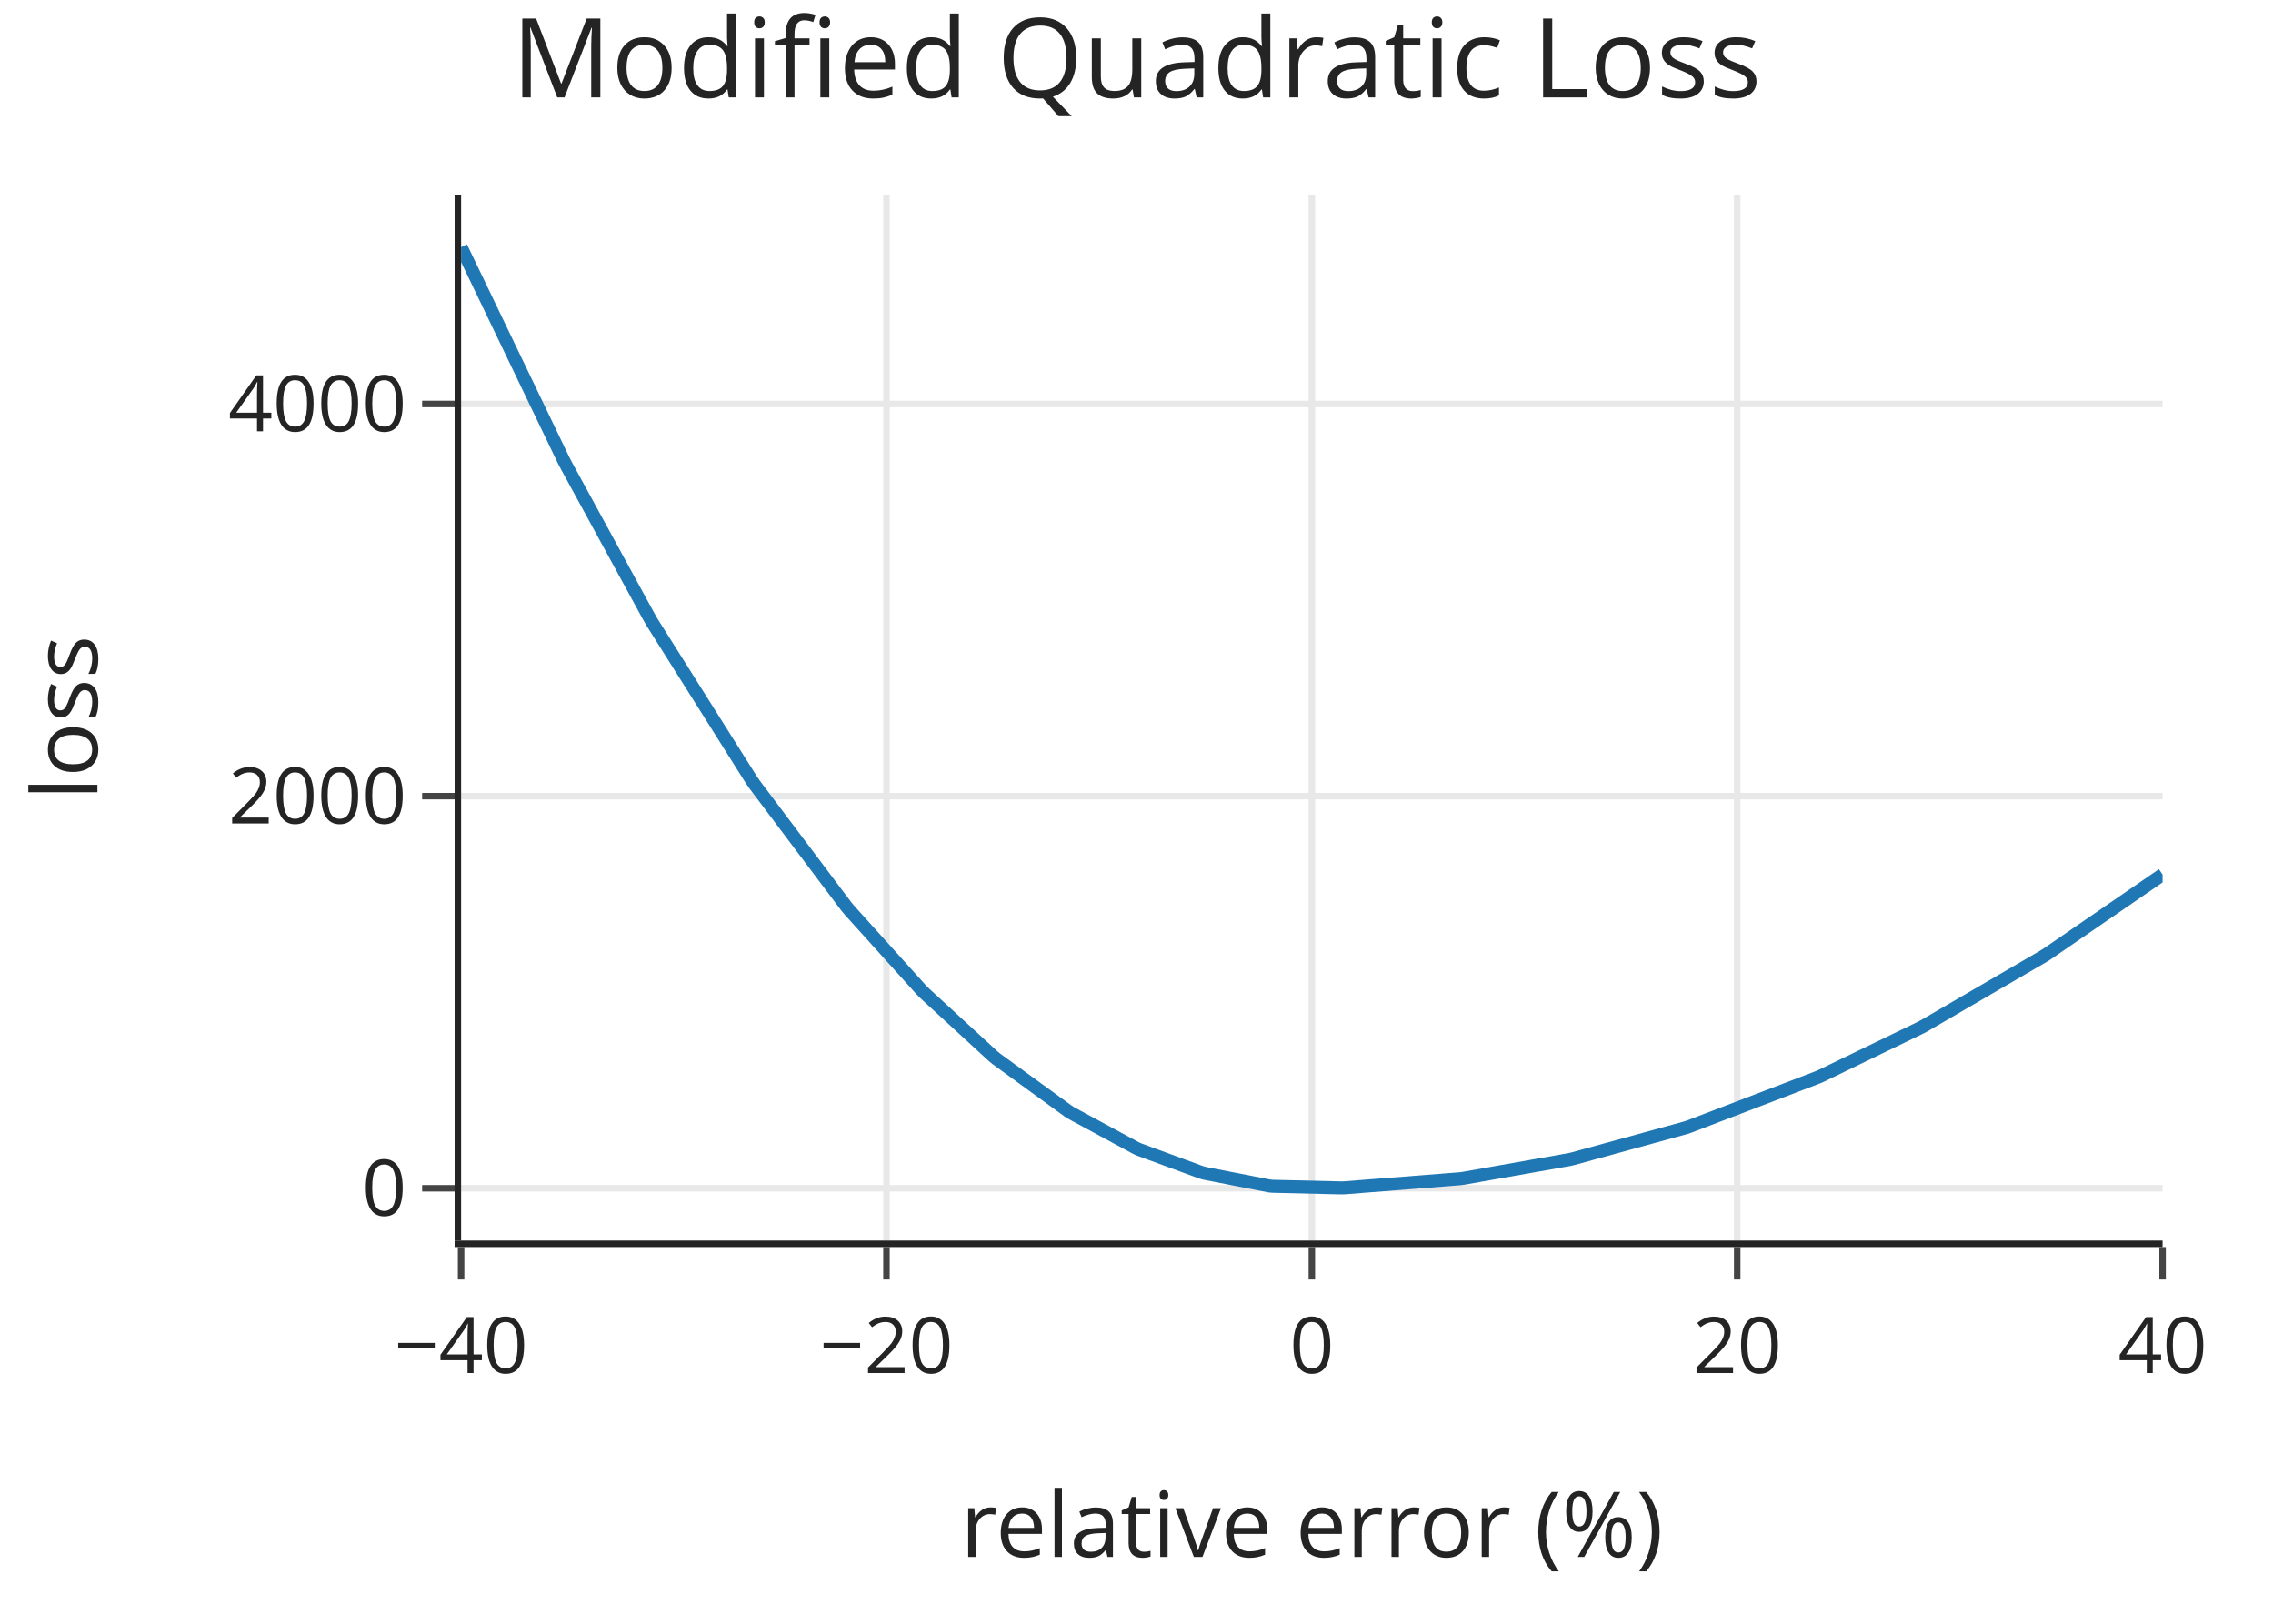
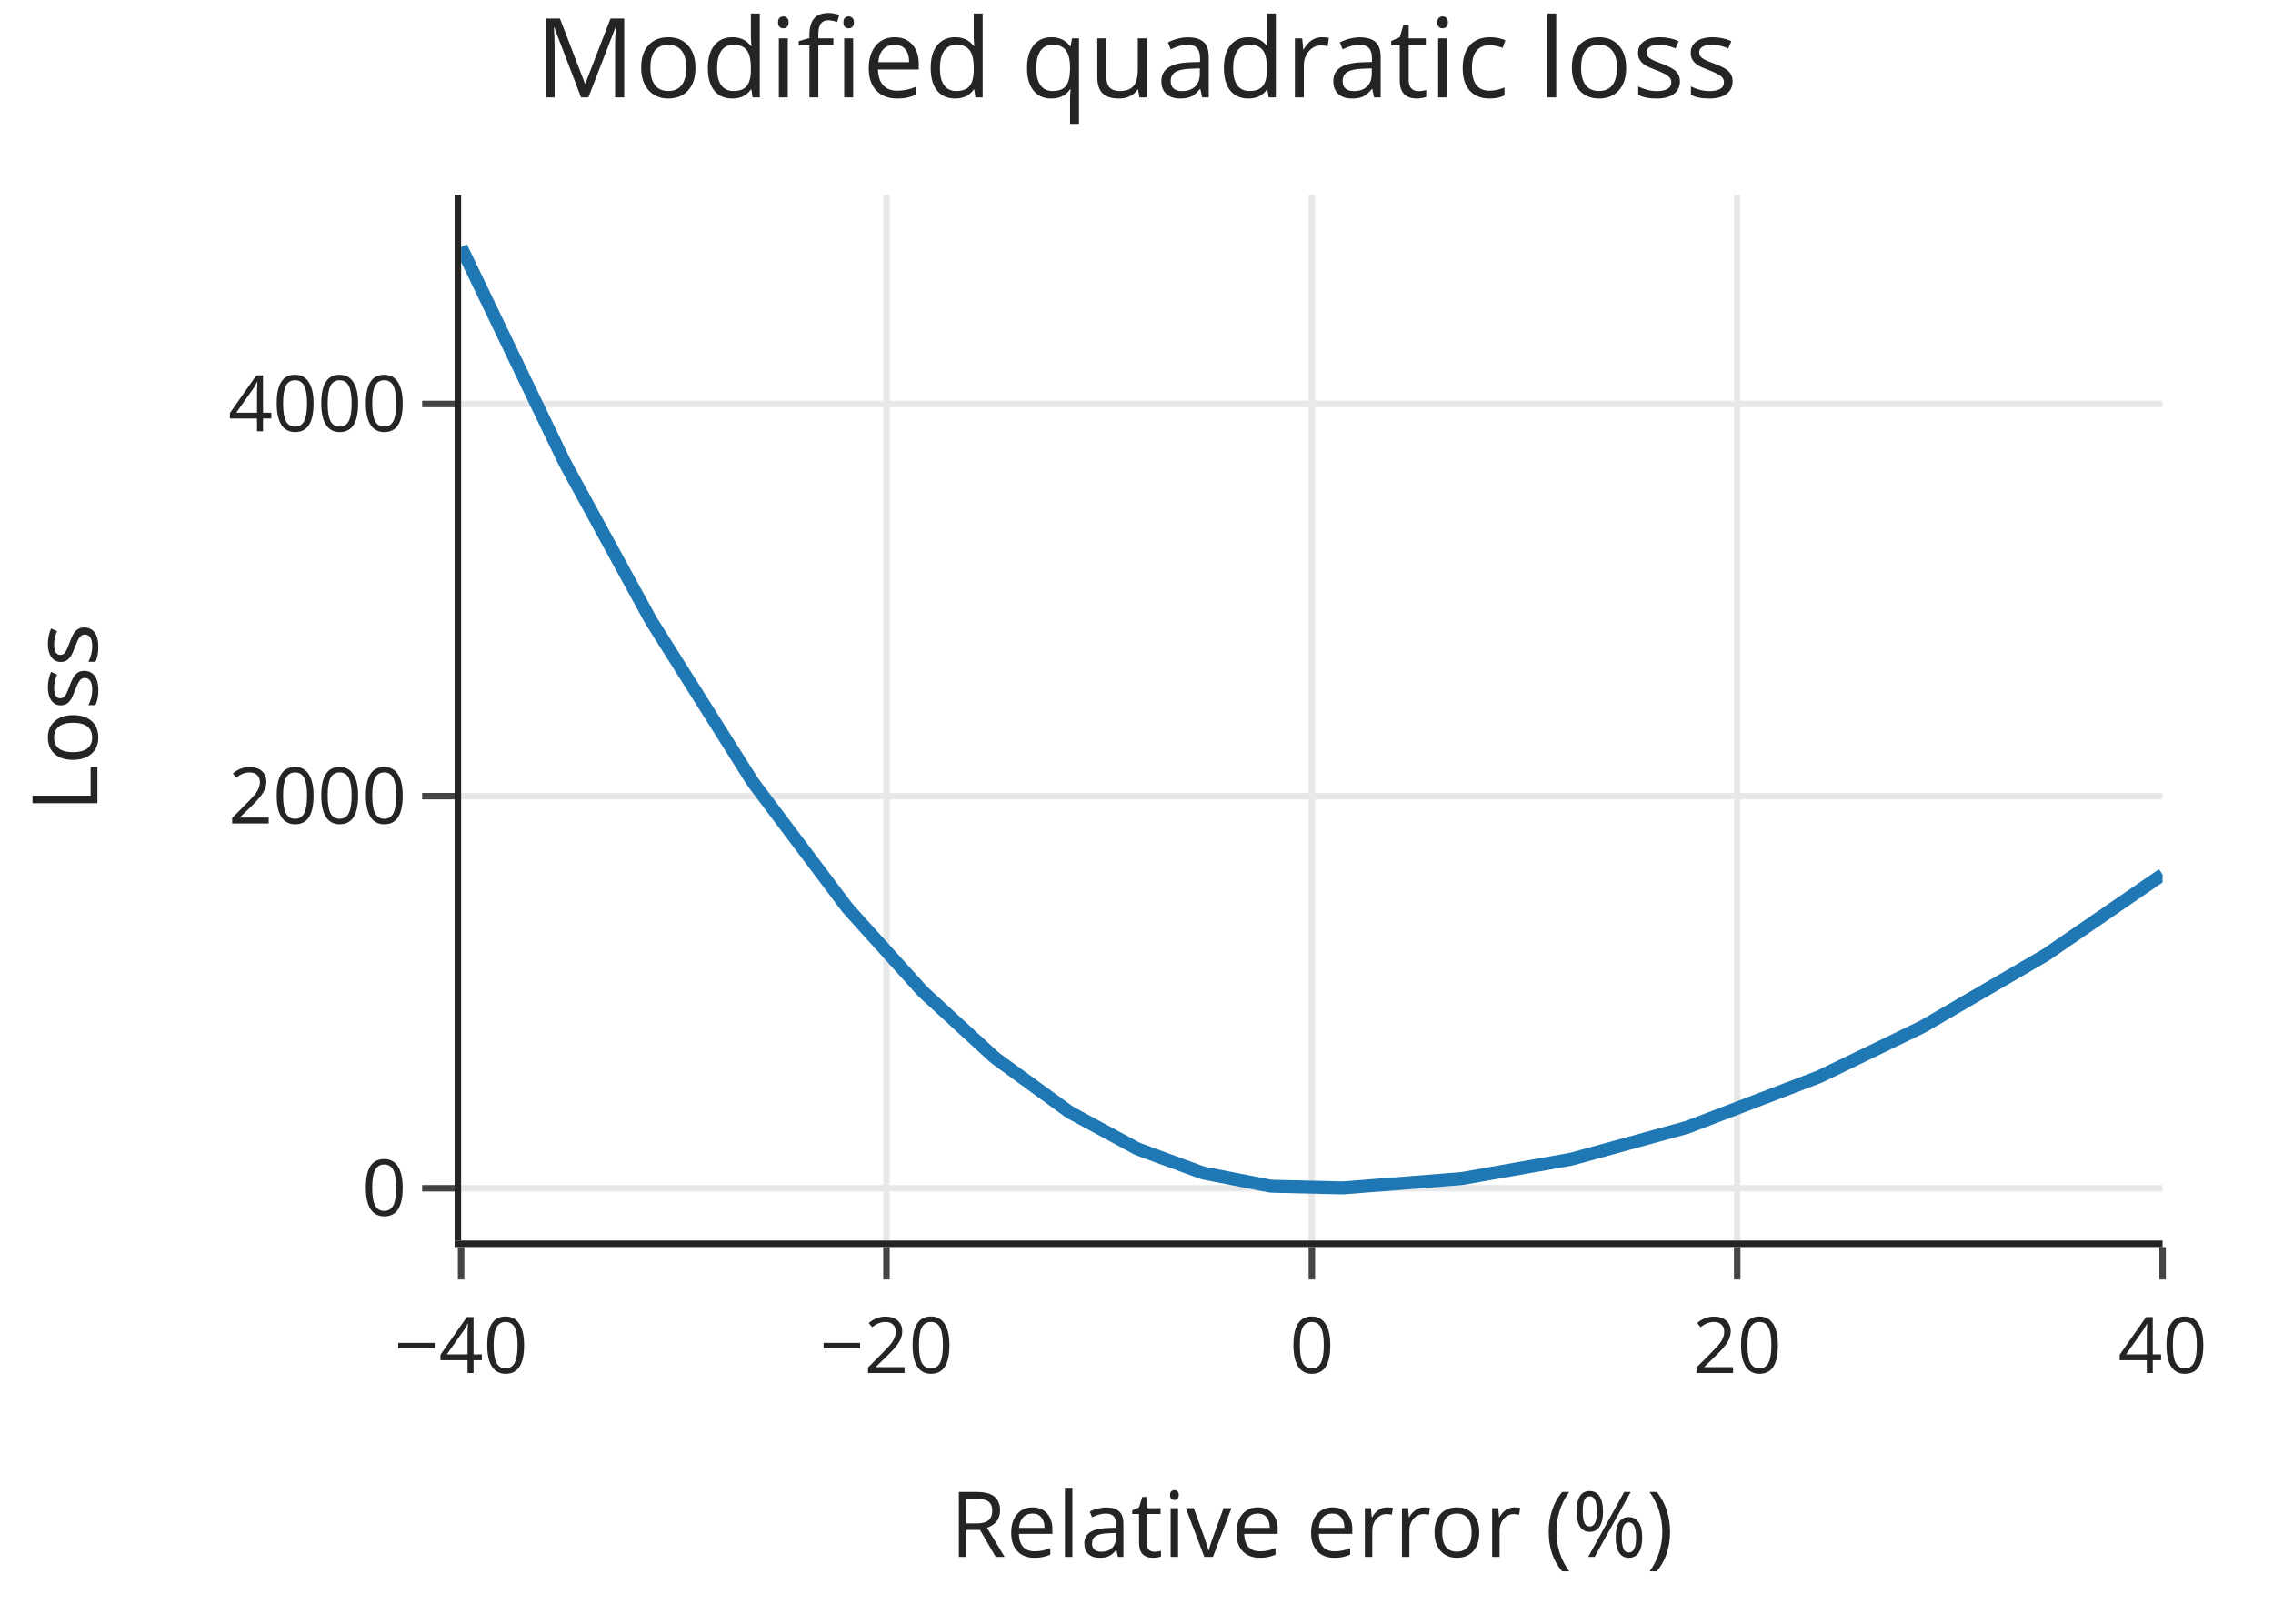
<svg xmlns="http://www.w3.org/2000/svg" class="main-svg" width="350" height="250" style="" viewBox="0 0 350 250">
  <rect x="0" y="0" width="350" height="250" style="fill: rgb(255, 255, 255); fill-opacity: 1;" />
-   <defs id="defs-5e9b67">
+   <defs id="defs-e3af1f">
    <g class="clips">
-       <clipPath id="clip5e9b67xyplot" class="plotclip">
+       <clipPath id="clipe3af1fxyplot" class="plotclip">
        <rect width="262" height="161" />
      </clipPath>
-       <clipPath class="axesclip" id="clip5e9b67x">
+       <clipPath class="axesclip" id="clipe3af1fx">
        <rect x="71" y="0" width="262" height="250" />
      </clipPath>
-       <clipPath class="axesclip" id="clip5e9b67y">
+       <clipPath class="axesclip" id="clipe3af1fy">
        <rect x="0" y="30" width="350" height="161" />
      </clipPath>
-       <clipPath class="axesclip" id="clip5e9b67xy">
+       <clipPath class="axesclip" id="clipe3af1fxy">
        <rect x="71" y="30" width="262" height="161" />
      </clipPath>
    </g>
    <g class="gradients" />
    <g class="patterns" />
  </defs>
  <g class="bglayer" />
  <g class="layer-below">
    <g class="imagelayer" />
    <g class="shapelayer" />
  </g>
  <g class="cartesianlayer">
    <g class="subplot xy">
      <g class="layer-subplot">
        <g class="shapelayer" />
        <g class="imagelayer" />
      </g>
      <g class="gridlayer">
        <g class="x">
          <path class="xgrid crisp" transform="translate(136.5,0)" d="M0,30v161" style="stroke: rgb(232, 232, 232); stroke-opacity: 1; stroke-width: 1px;" />
          <path class="xgrid crisp" transform="translate(202,0)" d="M0,30v161" style="stroke: rgb(232, 232, 232); stroke-opacity: 1; stroke-width: 1px;" />
          <path class="xgrid crisp" transform="translate(267.5,0)" d="M0,30v161" style="stroke: rgb(232, 232, 232); stroke-opacity: 1; stroke-width: 1px;" />
        </g>
        <g class="y">
          <path class="ygrid crisp" transform="translate(0,182.95)" d="M71,0h262" style="stroke: rgb(232, 232, 232); stroke-opacity: 1; stroke-width: 1px;" />
          <path class="ygrid crisp" transform="translate(0,122.58)" d="M71,0h262" style="stroke: rgb(232, 232, 232); stroke-opacity: 1; stroke-width: 1px;" />
          <path class="ygrid crisp" transform="translate(0,62.2)" d="M71,0h262" style="stroke: rgb(232, 232, 232); stroke-opacity: 1; stroke-width: 1px;" />
        </g>
      </g>
      <g class="zerolinelayer" />
      <path class="xlines-below" />
      <path class="ylines-below" />
      <g class="overlines-below" />
      <g class="xaxislayer-below" />
      <g class="yaxislayer-below" />
      <g class="overaxes-below" />
-       <g class="plot" transform="translate(71,30)" clip-path="url(#clip5e9b67xyplot)">
+       <g class="plot" transform="translate(71,30)" clip-path="url(#clipe3af1fxyplot)">
        <g class="scatterlayer mlayer">
-           <g class="trace scatter trace129124" style="stroke-miterlimit: 2; opacity: 1;">
+           <g class="trace scatter trace1403d4" style="stroke-miterlimit: 2; opacity: 1;">
            <g class="fills" />
            <g class="errorbars" />
            <g class="lines">
              <path class="js-line" d="M0,8.05L15.75,40.8L16.28,41.82L28.88,64.89L29.4,65.8L44.63,89.96L45.15,90.73L59.33,109.58L59.86,110.21L70.88,122.43L71.41,122.96L81.91,132.6L82.43,133.03L93.46,141.05L93.98,141.38L103.96,146.78L104.48,147.01L113.94,150.49L114.46,150.64L124.44,152.59L124.96,152.64L135.46,152.89L135.99,152.88L153.84,151.48L154.36,151.41L170.64,148.53L171.17,148.41L188.49,143.65L189.02,143.48L208.97,135.84L209.49,135.61L224.72,128.23L225.25,127.95L243.62,117.25L244.15,116.92L262,104.65" style="vector-effect: non-scaling-stroke; fill: none; stroke: rgb(31, 119, 180); stroke-opacity: 1; stroke-width: 2px; opacity: 1;" />
            </g>
            <g class="points" />
            <g class="text" />
          </g>
        </g>
      </g>
      <g class="overplot" />
      <path class="xlines-above crisp" d="M70,191.5H333" style="fill: none; stroke-width: 1px; stroke: rgb(36, 36, 36); stroke-opacity: 1;" />
      <path class="ylines-above crisp" d="M70.5,30V191" style="fill: none; stroke-width: 1px; stroke: rgb(36, 36, 36); stroke-opacity: 1;" />
      <g class="overlines-above" />
      <g class="xaxislayer-above">
        <path class="xtick ticks crisp" d="M0,192v5" transform="translate(71,0)" style="stroke: rgb(68, 68, 68); stroke-opacity: 1; stroke-width: 1px;" />
        <path class="xtick ticks crisp" d="M0,192v5" transform="translate(136.5,0)" style="stroke: rgb(68, 68, 68); stroke-opacity: 1; stroke-width: 1px;" />
        <path class="xtick ticks crisp" d="M0,192v5" transform="translate(202,0)" style="stroke: rgb(68, 68, 68); stroke-opacity: 1; stroke-width: 1px;" />
        <path class="xtick ticks crisp" d="M0,192v5" transform="translate(267.5,0)" style="stroke: rgb(68, 68, 68); stroke-opacity: 1; stroke-width: 1px;" />
        <path class="xtick ticks crisp" d="M0,192v5" transform="translate(333,0)" style="stroke: rgb(68, 68, 68); stroke-opacity: 1; stroke-width: 1px;" />
        <g class="xtick">
          <text text-anchor="middle" x="0" y="211.4" transform="translate(71,0)" style="font-family: 'Open Sans', verdana, arial, sans-serif; font-size: 12px; fill: rgb(36, 36, 36); fill-opacity: 1; white-space: pre; opacity: 1;">−40</text>
        </g>
        <g class="xtick">
          <text text-anchor="middle" x="0" y="211.4" style="font-family: 'Open Sans', verdana, arial, sans-serif; font-size: 12px; fill: rgb(36, 36, 36); fill-opacity: 1; white-space: pre; opacity: 1;" transform="translate(136.5,0)">−20</text>
        </g>
        <g class="xtick">
          <text text-anchor="middle" x="0" y="211.4" style="font-family: 'Open Sans', verdana, arial, sans-serif; font-size: 12px; fill: rgb(36, 36, 36); fill-opacity: 1; white-space: pre; opacity: 1;" transform="translate(202,0)">0</text>
        </g>
        <g class="xtick">
          <text text-anchor="middle" x="0" y="211.4" style="font-family: 'Open Sans', verdana, arial, sans-serif; font-size: 12px; fill: rgb(36, 36, 36); fill-opacity: 1; white-space: pre; opacity: 1;" transform="translate(267.5,0)">20</text>
        </g>
        <g class="xtick">
          <text text-anchor="middle" x="0" y="211.4" style="font-family: 'Open Sans', verdana, arial, sans-serif; font-size: 12px; fill: rgb(36, 36, 36); fill-opacity: 1; white-space: pre; opacity: 1;" transform="translate(333,0)">40</text>
        </g>
      </g>
      <g class="yaxislayer-above">
        <path class="ytick ticks crisp" d="M70,0h-5" transform="translate(0,182.95)" style="stroke: rgb(68, 68, 68); stroke-opacity: 1; stroke-width: 1px;" />
        <path class="ytick ticks crisp" d="M70,0h-5" transform="translate(0,122.58)" style="stroke: rgb(68, 68, 68); stroke-opacity: 1; stroke-width: 1px;" />
        <path class="ytick ticks crisp" d="M70,0h-5" transform="translate(0,62.2)" style="stroke: rgb(68, 68, 68); stroke-opacity: 1; stroke-width: 1px;" />
        <g class="ytick">
          <text text-anchor="end" x="62.6" y="4.2" transform="translate(0,182.95)" style="font-family: 'Open Sans', verdana, arial, sans-serif; font-size: 12px; fill: rgb(36, 36, 36); fill-opacity: 1; white-space: pre; opacity: 1;">0</text>
        </g>
        <g class="ytick">
          <text text-anchor="end" x="62.6" y="4.2" style="font-family: 'Open Sans', verdana, arial, sans-serif; font-size: 12px; fill: rgb(36, 36, 36); fill-opacity: 1; white-space: pre; opacity: 1;" transform="translate(0,122.58)">2000</text>
        </g>
        <g class="ytick">
          <text text-anchor="end" x="62.6" y="4.2" style="font-family: 'Open Sans', verdana, arial, sans-serif; font-size: 12px; fill: rgb(36, 36, 36); fill-opacity: 1; white-space: pre; opacity: 1;" transform="translate(0,62.2)">4000</text>
        </g>
      </g>
      <g class="overaxes-above" />
    </g>
  </g>
  <g class="polarlayer" />
  <g class="smithlayer" />
  <g class="ternarylayer" />
  <g class="geolayer" />
  <g class="funnelarealayer" />
  <g class="pielayer" />
  <g class="iciclelayer" />
  <g class="treemaplayer" />
  <g class="sunburstlayer" />
  <g class="glimages" />
-   <defs id="topdefs-5e9b67">
+   <defs id="topdefs-e3af1f">
    <g class="clips" />
  </defs>
  <g class="layer-above">
    <g class="imagelayer" />
    <g class="shapelayer" />
  </g>
  <g class="infolayer">
    <g class="g-gtitle">
-       <text class="gtitle" x="175" y="15" text-anchor="middle" dy="0em" style="font-family: 'Open Sans', verdana, arial, sans-serif; font-size: 17px; fill: rgb(36, 36, 36); opacity: 1; font-weight: normal; white-space: pre;">Modified Quadratic Loss</text>
+       <text class="gtitle" x="175" y="15" text-anchor="middle" dy="0em" style="font-family: 'Open Sans', verdana, arial, sans-serif; font-size: 17px; fill: rgb(36, 36, 36); opacity: 1; font-weight: normal; white-space: pre;">Modified quadratic loss</text>
    </g>
    <g class="g-xtitle">
-       <text class="xtitle" x="202" y="239.706" text-anchor="middle" style="font-family: 'Open Sans', verdana, arial, sans-serif; font-size: 14px; fill: rgb(36, 36, 36); opacity: 1; font-weight: normal; white-space: pre;">relative error (%)</text>
+       <text class="xtitle" x="202" y="239.706" text-anchor="middle" style="font-family: 'Open Sans', verdana, arial, sans-serif; font-size: 14px; fill: rgb(36, 36, 36); opacity: 1; font-weight: normal; white-space: pre;">Relative error (%)</text>
    </g>
    <g class="g-ytitle" transform="translate(4.65918,0)">
-       <text class="ytitle" transform="rotate(-90,10.34063,110.5)" x="10.341" y="110.5" text-anchor="middle" style="font-family: 'Open Sans', verdana, arial, sans-serif; font-size: 14px; fill: rgb(36, 36, 36); opacity: 1; font-weight: normal; white-space: pre;">loss</text>
+       <text class="ytitle" transform="rotate(-90,10.34063,110.5)" x="10.341" y="110.5" text-anchor="middle" style="font-family: 'Open Sans', verdana, arial, sans-serif; font-size: 14px; fill: rgb(36, 36, 36); opacity: 1; font-weight: normal; white-space: pre;">Loss</text>
    </g>
  </g>
</svg>
